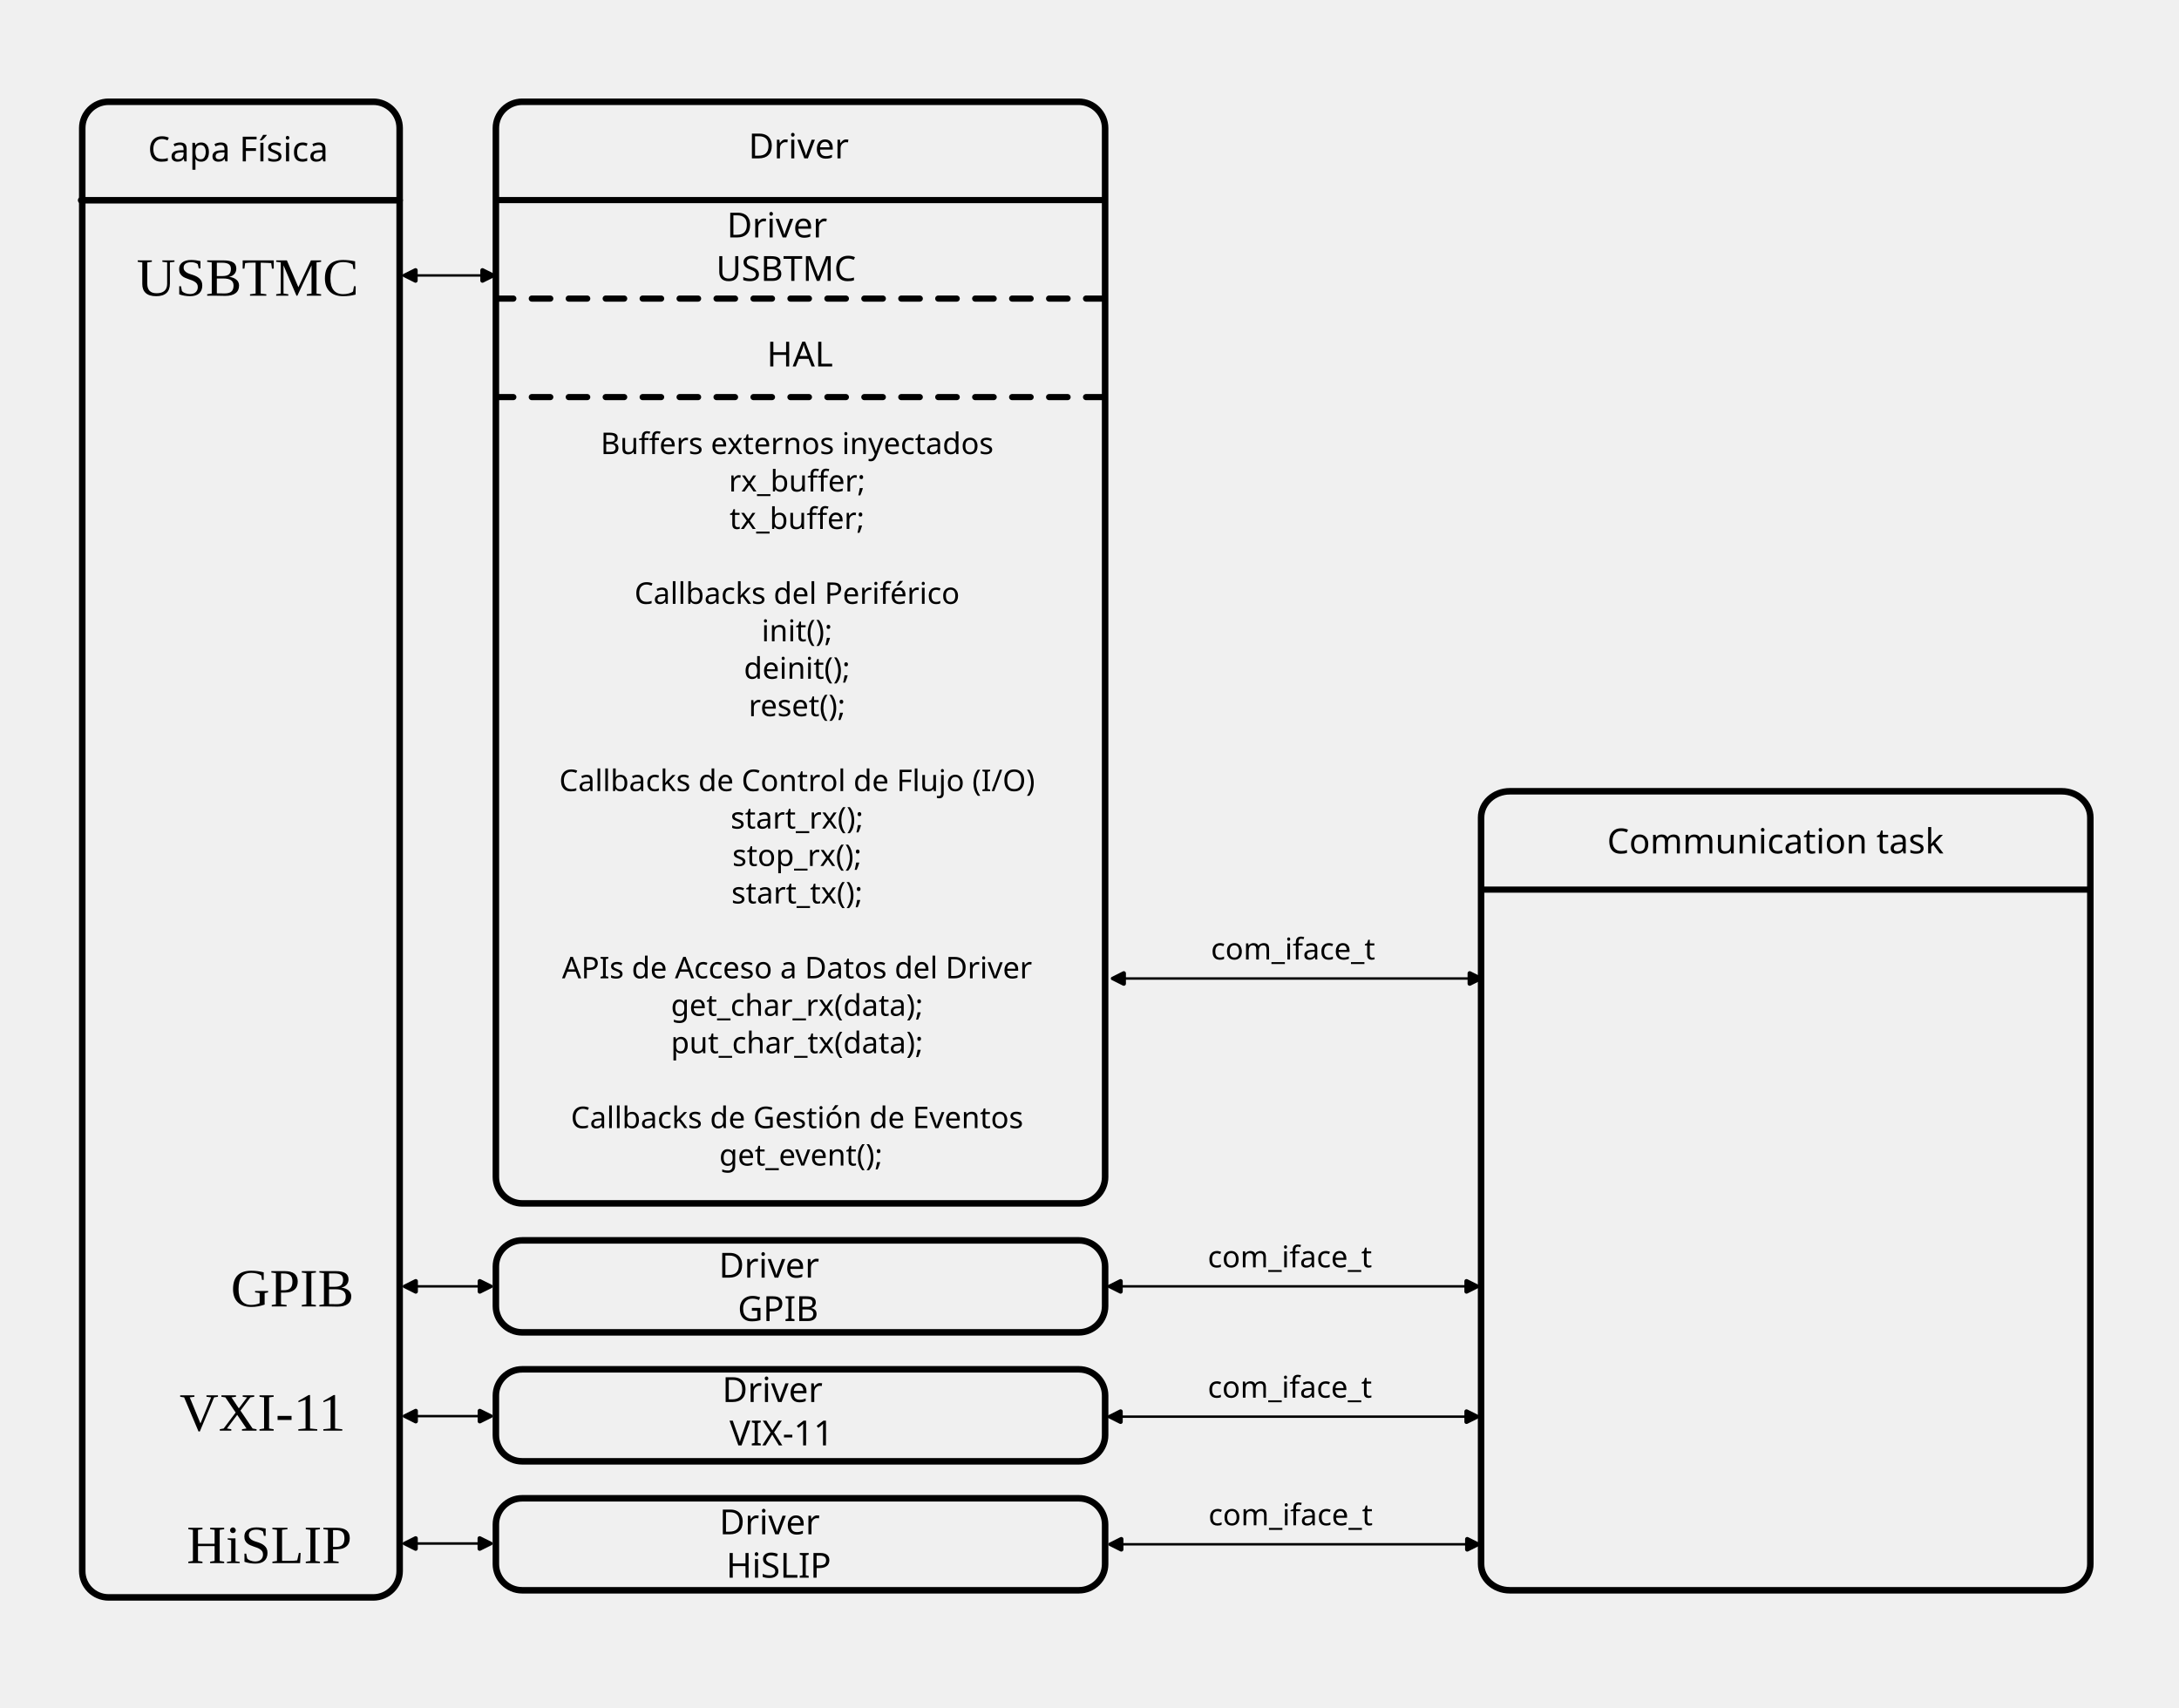
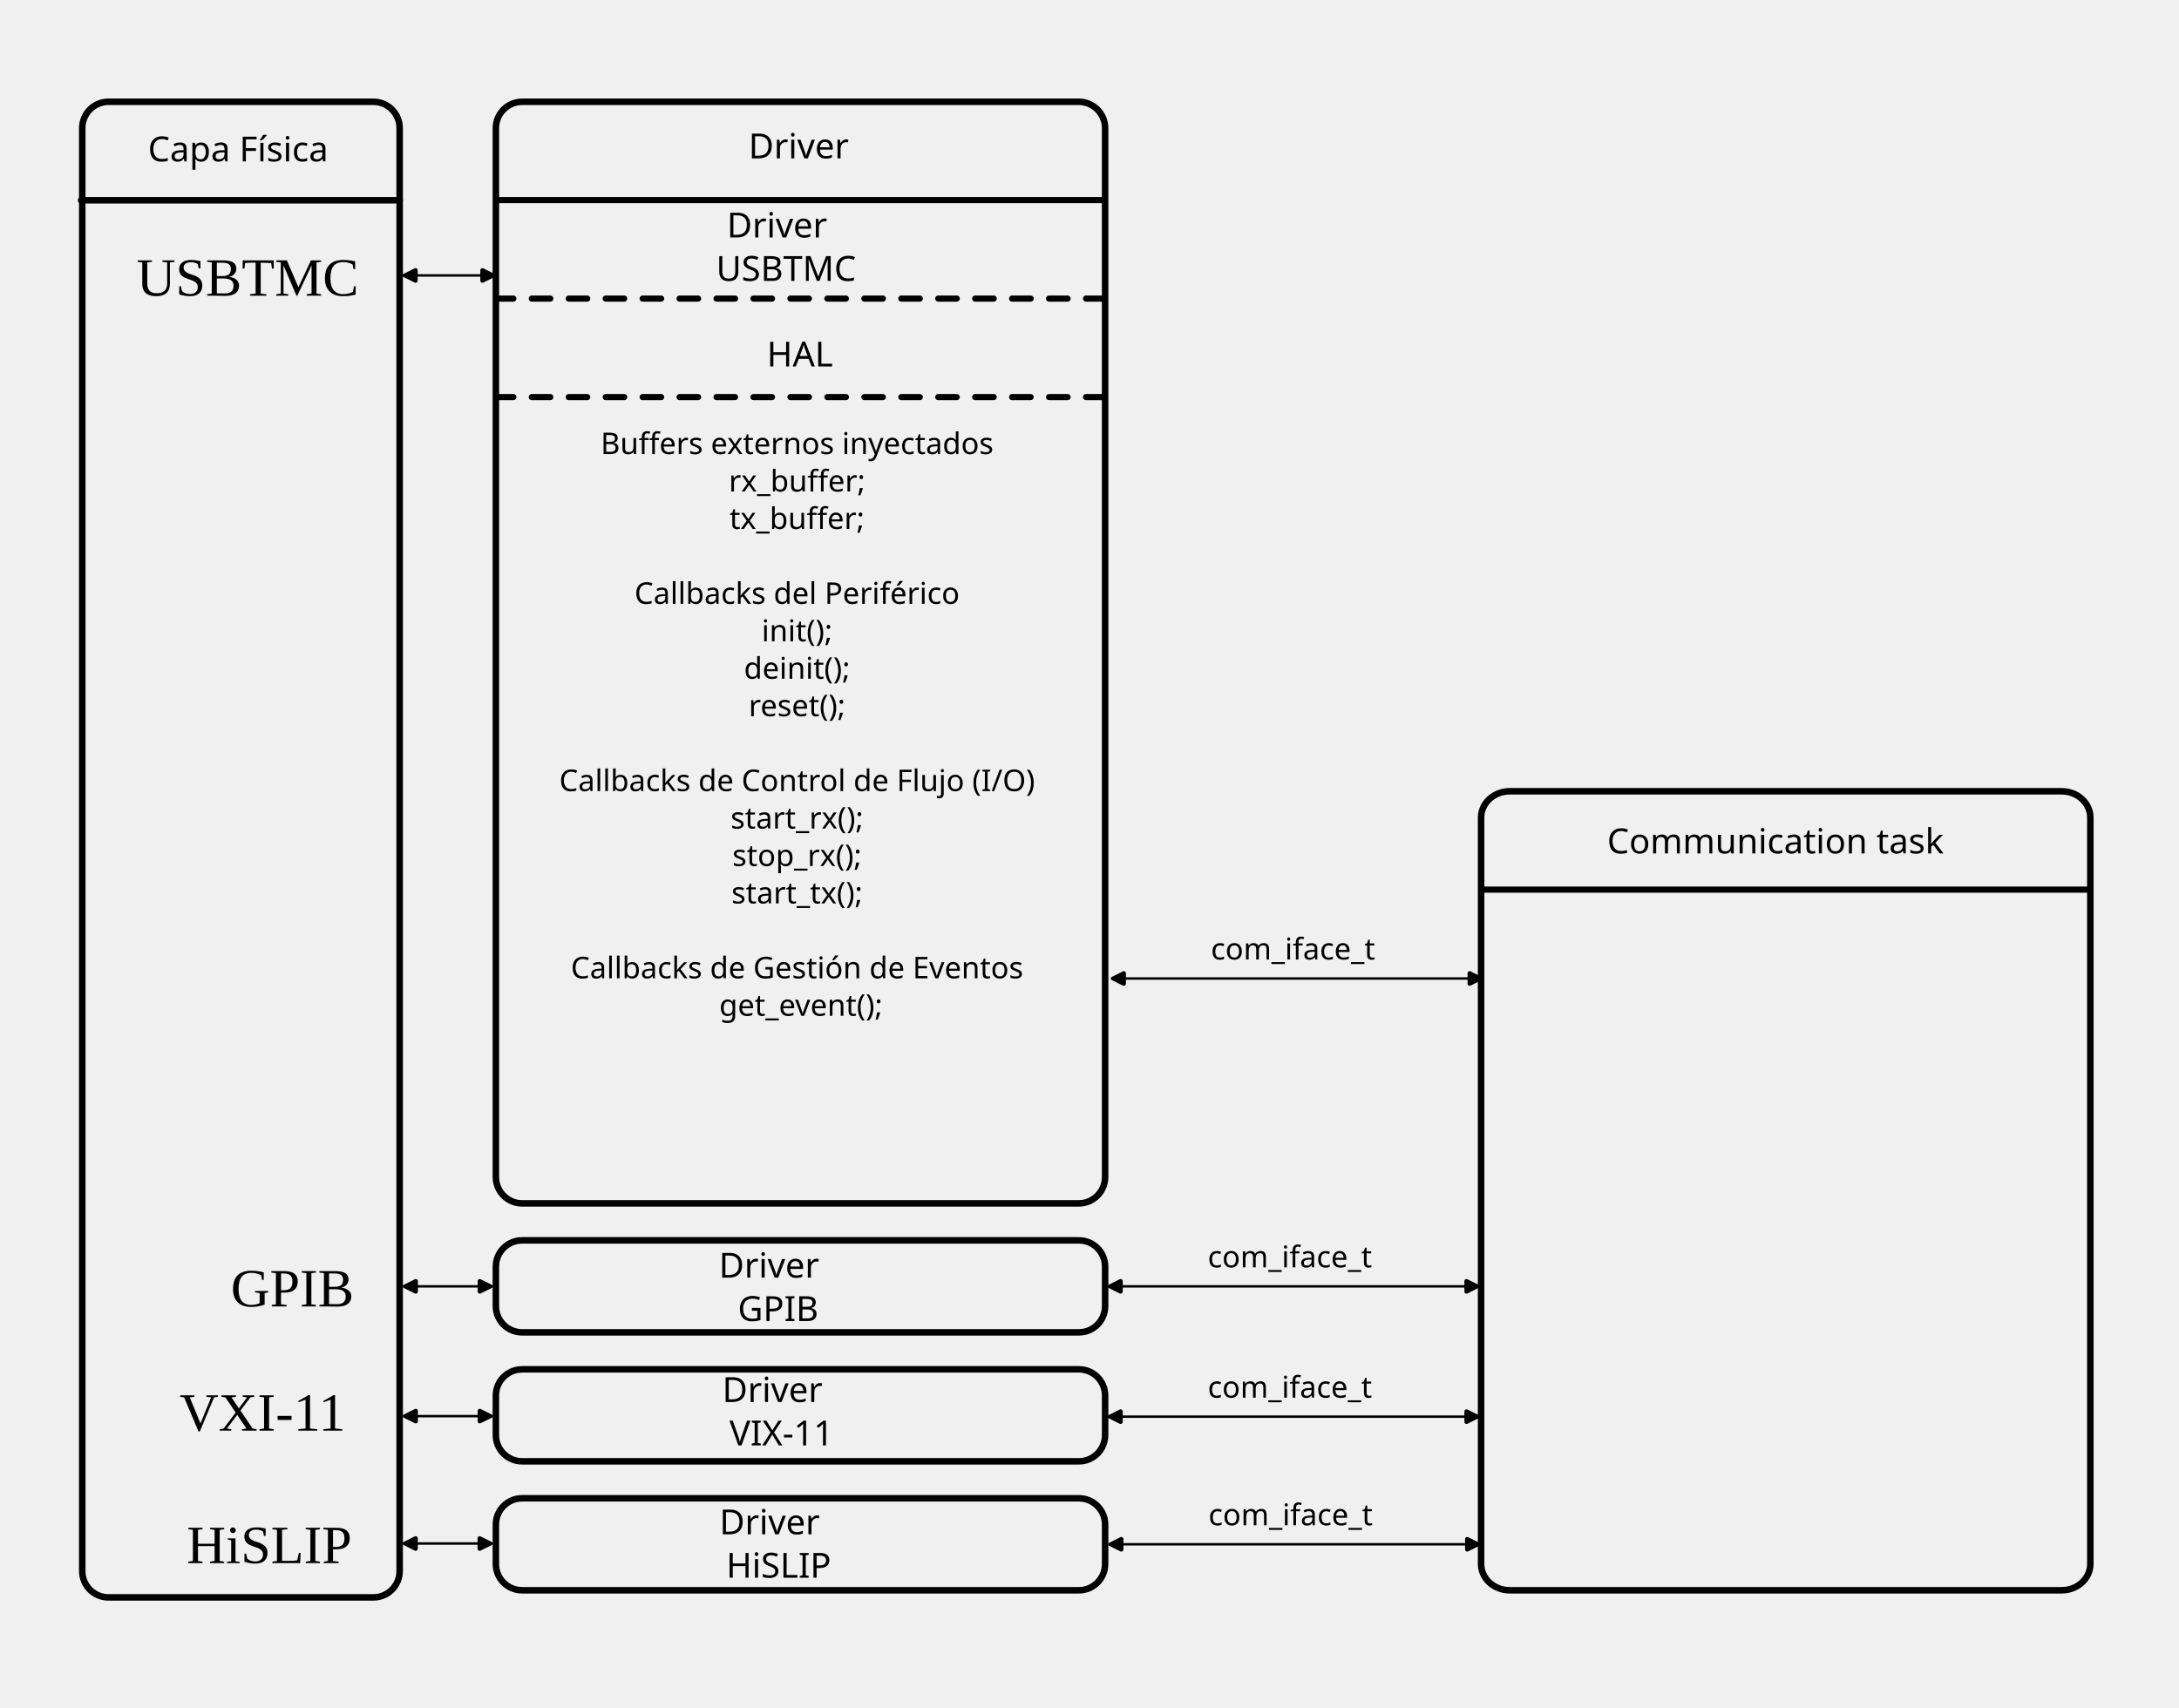
<svg xmlns="http://www.w3.org/2000/svg" width="88.467mm" height="69.356mm" viewBox="0 0 334.364 262.135" version="1.1" id="svg27">
  <defs id="defs1">
    <marker style="overflow:visible" id="RoundedArrow" refX="0" refY="0" orient="auto-start-reverse" markerWidth="1" markerHeight="1" viewBox="0 0 1 1" preserveAspectRatio="xMidYMid">
      <path transform="scale(0.7)" d="m -0.211,-4.106 6.422,3.211 a 1,1 90 0 1 0,1.789 L -0.211,4.106 A 1.236,1.236 31.717 0 1 -2,3 v -6 a 1.236,1.236 148.283 0 1 1.789,-1.106 z" style="fill:context-stroke;fill-rule:evenodd;stroke:none" id="path8" />
    </marker>
    <marker style="overflow:visible" id="marker32" refX="0" refY="0" orient="auto-start-reverse" markerWidth="1" markerHeight="1" viewBox="0 0 1 1" preserveAspectRatio="xMidYMid">
      <path transform="scale(0.7)" d="m -0.211,-4.106 6.422,3.211 a 1,1 90 0 1 0,1.789 L -0.211,4.106 A 1.236,1.236 31.717 0 1 -2,3 v -6 a 1.236,1.236 148.283 0 1 1.789,-1.106 z" style="fill:context-stroke;fill-rule:evenodd;stroke:none" id="path32" />
    </marker>
    <marker style="overflow:visible" id="marker32-1" refX="0" refY="0" orient="auto-start-reverse" markerWidth="1" markerHeight="1" viewBox="0 0 1 1" preserveAspectRatio="xMidYMid">
      <path transform="scale(0.7)" d="m -0.211,-4.106 6.422,3.211 a 1,1 90 0 1 0,1.789 L -0.211,4.106 A 1.236,1.236 31.717 0 1 -2,3 v -6 a 1.236,1.236 148.283 0 1 1.789,-1.106 z" style="fill:context-stroke;fill-rule:evenodd;stroke:none" id="path32-6" />
    </marker>
    <marker style="overflow:visible" id="RoundedArrow-2" refX="0" refY="0" orient="auto-start-reverse" markerWidth="1" markerHeight="1" viewBox="0 0 1 1" preserveAspectRatio="xMidYMid">
      <path transform="scale(0.7)" d="m -0.211,-4.106 6.422,3.211 a 1,1 90 0 1 0,1.789 L -0.211,4.106 A 1.236,1.236 31.717 0 1 -2,3 v -6 a 1.236,1.236 148.283 0 1 1.789,-1.106 z" style="fill:context-stroke;fill-rule:evenodd;stroke:none" id="path8-3" />
    </marker>
    <marker style="overflow:visible" id="RoundedArrow-9" refX="0" refY="0" orient="auto-start-reverse" markerWidth="1" markerHeight="1" viewBox="0 0 1 1" preserveAspectRatio="xMidYMid">
      <path transform="scale(0.7)" d="m -0.211,-4.106 6.422,3.211 a 1,1 90 0 1 0,1.789 L -0.211,4.106 A 1.236,1.236 31.717 0 1 -2,3 v -6 a 1.236,1.236 148.283 0 1 1.789,-1.106 z" style="fill:context-stroke;fill-rule:evenodd;stroke:none" id="path8-31" />
    </marker>
    <marker style="overflow:visible" id="marker32-9" refX="0" refY="0" orient="auto-start-reverse" markerWidth="1" markerHeight="1" viewBox="0 0 1 1" preserveAspectRatio="xMidYMid">
      <path transform="scale(0.7)" d="m -0.211,-4.106 6.422,3.211 a 1,1 90 0 1 0,1.789 L -0.211,4.106 A 1.236,1.236 31.717 0 1 -2,3 v -6 a 1.236,1.236 148.283 0 1 1.789,-1.106 z" style="fill:context-stroke;fill-rule:evenodd;stroke:none" id="path32-8" />
    </marker>
    <marker style="overflow:visible" id="RoundedArrow-9-2" refX="0" refY="0" orient="auto-start-reverse" markerWidth="1" markerHeight="1" viewBox="0 0 1 1" preserveAspectRatio="xMidYMid">
      <path transform="scale(0.7)" d="m -0.211,-4.106 6.422,3.211 a 1,1 90 0 1 0,1.789 L -0.211,4.106 A 1.236,1.236 31.717 0 1 -2,3 v -6 a 1.236,1.236 148.283 0 1 1.789,-1.106 z" style="fill:context-stroke;fill-rule:evenodd;stroke:none" id="path8-31-8" />
    </marker>
    <marker style="overflow:visible" id="marker32-9-6" refX="0" refY="0" orient="auto-start-reverse" markerWidth="1" markerHeight="1" viewBox="0 0 1 1" preserveAspectRatio="xMidYMid">
      <path transform="scale(0.7)" d="m -0.211,-4.106 6.422,3.211 a 1,1 90 0 1 0,1.789 L -0.211,4.106 A 1.236,1.236 31.717 0 1 -2,3 v -6 a 1.236,1.236 148.283 0 1 1.789,-1.106 z" style="fill:context-stroke;fill-rule:evenodd;stroke:none" id="path32-8-0" />
    </marker>
    <marker style="overflow:visible" id="RoundedArrow-9-6" refX="0" refY="0" orient="auto-start-reverse" markerWidth="1" markerHeight="1" viewBox="0 0 1 1" preserveAspectRatio="xMidYMid">
      <path transform="scale(0.7)" d="m -0.211,-4.106 6.422,3.211 a 1,1 90 0 1 0,1.789 L -0.211,4.106 A 1.236,1.236 31.717 0 1 -2,3 v -6 a 1.236,1.236 148.283 0 1 1.789,-1.106 z" style="fill:context-stroke;fill-rule:evenodd;stroke:none" id="path8-31-5" />
    </marker>
    <marker style="overflow:visible" id="marker32-9-0" refX="0" refY="0" orient="auto-start-reverse" markerWidth="1" markerHeight="1" viewBox="0 0 1 1" preserveAspectRatio="xMidYMid">
      <path transform="scale(0.7)" d="m -0.211,-4.106 6.422,3.211 a 1,1 90 0 1 0,1.789 L -0.211,4.106 A 1.236,1.236 31.717 0 1 -2,3 v -6 a 1.236,1.236 148.283 0 1 1.789,-1.106 z" style="fill:context-stroke;fill-rule:evenodd;stroke:none" id="path32-8-9" />
    </marker>
    <marker style="overflow:visible" id="RoundedArrow-2-1" refX="0" refY="0" orient="auto-start-reverse" markerWidth="1" markerHeight="1" viewBox="0 0 1 1" preserveAspectRatio="xMidYMid">
      <path transform="scale(0.7)" d="m -0.211,-4.106 6.422,3.211 a 1,1 90 0 1 0,1.789 L -0.211,4.106 A 1.236,1.236 31.717 0 1 -2,3 v -6 a 1.236,1.236 148.283 0 1 1.789,-1.106 z" style="fill:context-stroke;fill-rule:evenodd;stroke:none" id="path8-3-3" />
    </marker>
    <marker style="overflow:visible" id="marker32-1-8" refX="0" refY="0" orient="auto-start-reverse" markerWidth="1" markerHeight="1" viewBox="0 0 1 1" preserveAspectRatio="xMidYMid">
      <path transform="scale(0.7)" d="m -0.211,-4.106 6.422,3.211 a 1,1 90 0 1 0,1.789 L -0.211,4.106 A 1.236,1.236 31.717 0 1 -2,3 v -6 a 1.236,1.236 148.283 0 1 1.789,-1.106 z" style="fill:context-stroke;fill-rule:evenodd;stroke:none" id="path32-6-9" />
    </marker>
    <marker style="overflow:visible" id="RoundedArrow-2-6" refX="0" refY="0" orient="auto-start-reverse" markerWidth="1" markerHeight="1" viewBox="0 0 1 1" preserveAspectRatio="xMidYMid">
      <path transform="scale(0.7)" d="m -0.211,-4.106 6.422,3.211 a 1,1 90 0 1 0,1.789 L -0.211,4.106 A 1.236,1.236 31.717 0 1 -2,3 v -6 a 1.236,1.236 148.283 0 1 1.789,-1.106 z" style="fill:context-stroke;fill-rule:evenodd;stroke:none" id="path8-3-6" />
    </marker>
    <marker style="overflow:visible" id="marker32-1-1" refX="0" refY="0" orient="auto-start-reverse" markerWidth="1" markerHeight="1" viewBox="0 0 1 1" preserveAspectRatio="xMidYMid">
      <path transform="scale(0.7)" d="m -0.211,-4.106 6.422,3.211 a 1,1 90 0 1 0,1.789 L -0.211,4.106 A 1.236,1.236 31.717 0 1 -2,3 v -6 a 1.236,1.236 148.283 0 1 1.789,-1.106 z" style="fill:context-stroke;fill-rule:evenodd;stroke:none" id="path32-6-8" />
    </marker>
    <marker style="overflow:visible" id="RoundedArrow-2-8" refX="0" refY="0" orient="auto-start-reverse" markerWidth="1" markerHeight="1" viewBox="0 0 1 1" preserveAspectRatio="xMidYMid">
      <path transform="scale(0.7)" d="m -0.211,-4.106 6.422,3.211 a 1,1 90 0 1 0,1.789 L -0.211,4.106 A 1.236,1.236 31.717 0 1 -2,3 v -6 a 1.236,1.236 148.283 0 1 1.789,-1.106 z" style="fill:context-stroke;fill-rule:evenodd;stroke:none" id="path8-3-8" />
    </marker>
    <marker style="overflow:visible" id="marker32-1-2" refX="0" refY="0" orient="auto-start-reverse" markerWidth="1" markerHeight="1" viewBox="0 0 1 1" preserveAspectRatio="xMidYMid">
      <path transform="scale(0.7)" d="m -0.211,-4.106 6.422,3.211 a 1,1 90 0 1 0,1.789 L -0.211,4.106 A 1.236,1.236 31.717 0 1 -2,3 v -6 a 1.236,1.236 148.283 0 1 1.789,-1.106 z" style="fill:context-stroke;fill-rule:evenodd;stroke:none" id="path32-6-91" />
    </marker>
  </defs>
  <text x="20.941" y="45.414" font-size="8.282px" id="text1" style="stroke-width:1" transform="scale(1.000729,0.9992713)">USBTMC</text>
  <text x="35.391" y="200.659" font-size="8.282px" id="text2" style="stroke-width:1" transform="scale(1.000729,0.9992713)">GPIB</text>
  <text x="27.533" y="219.738" font-size="8.282px" id="text3" style="stroke-width:1" transform="scale(1.000729,0.9992713)">VXI-11</text>
  <text x="28.641" y="240.081" font-size="8.282px" id="text4" style="stroke-width:1" transform="scale(1.000729,0.9992713)">HiSLIP</text>
  <text x="36.509" y="24.789" text-anchor="middle" font-size="6.902px" id="text5-3" style="font-style:normal;font-variant:normal;font-weight:normal;font-stretch:normal;font-size:5.333px;font-family:sans-serif;-inkscape-font-specification:'sans-serif, Normal';font-variant-ligatures:normal;font-variant-caps:normal;font-variant-numeric:normal;font-variant-east-asian:normal;text-anchor:middle;stroke-width:1" transform="scale(1.000729,0.9992713)">Capa Física</text>
  <path style="fill:#501616;fill-rule:evenodd;stroke:#000000;stroke-width:0.378;stroke-linecap:round;stroke-linejoin:bevel;stroke-miterlimit:0;stroke-dasharray:none;stroke-dashoffset:0;stroke-opacity:1;marker-start:url(#RoundedArrow);marker-end:url(#marker32);paint-order:fill markers stroke" d="M 63.56,42.275 H 74.231" id="path31" />
  <path style="fill:#501616;fill-rule:evenodd;stroke:#000000;stroke-width:0.378;stroke-linecap:round;stroke-linejoin:bevel;stroke-miterlimit:0;stroke-dasharray:none;stroke-dashoffset:0;stroke-opacity:1;marker-start:url(#RoundedArrow-9);marker-end:url(#marker32-9);paint-order:fill markers stroke" d="M 63.595,197.43 H 73.824" id="path31-5" />
  <path style="fill:#501616;fill-rule:evenodd;stroke:#000000;stroke-width:0.378;stroke-linecap:round;stroke-linejoin:bevel;stroke-miterlimit:0;stroke-dasharray:none;stroke-dashoffset:0;stroke-opacity:1;marker-start:url(#RoundedArrow-9-2);marker-end:url(#marker32-9-6);paint-order:fill markers stroke" d="M 63.595,217.345 H 73.824" id="path31-5-4" />
  <path style="fill:#501616;fill-rule:evenodd;stroke:#000000;stroke-width:0.378;stroke-linecap:round;stroke-linejoin:bevel;stroke-miterlimit:0;stroke-dasharray:none;stroke-dashoffset:0;stroke-opacity:1;marker-start:url(#RoundedArrow-9-6);marker-end:url(#marker32-9-0);paint-order:fill markers stroke" d="M 63.579,236.897 H 73.808" id="path31-5-0" />
  <text x="198.278" y="147.368" text-anchor="middle" font-size="20px" id="text5-0-5" style="font-style:normal;font-variant:normal;font-weight:normal;font-stretch:normal;font-size:4.601px;font-family:sans-serif;-inkscape-font-specification:'sans-serif, Normal';font-variant-ligatures:normal;font-variant-caps:normal;font-variant-numeric:normal;font-variant-east-asian:normal;text-anchor:middle;stroke-width:1" transform="scale(1.000729,0.9992713)">
    <tspan id="tspan48" x="198.278" y="147.368" style="stroke-width:1">com_iface_t</tspan>
  </text>
  <rect x="76.091" y="15.618" width="93.488" height="169.079" fill="#ffffff" stroke="#000000" id="rect4" ry="4.051" style="fill:none;stroke-width:1" />
  <text x="122.474" y="24.322" text-anchor="middle" font-size="6.902px" id="text5" style="font-style:normal;font-variant:normal;font-weight:normal;font-stretch:normal;font-size:5.333px;font-family:sans-serif;-inkscape-font-specification:'sans-serif, Normal';font-variant-ligatures:normal;font-variant-caps:normal;font-variant-numeric:normal;font-variant-east-asian:normal;stroke-width:1" transform="scale(1.000729,0.9992713)">Driver</text>
  <text x="272.242" y="131.082" text-anchor="middle" font-size="6.902px" id="text5-4" style="font-style:normal;font-variant:normal;font-weight:normal;font-stretch:normal;font-size:5.333px;font-family:sans-serif;-inkscape-font-specification:'sans-serif, Normal';font-variant-ligatures:normal;font-variant-caps:normal;font-variant-numeric:normal;font-variant-east-asian:normal;stroke-width:1" transform="scale(1.000729,0.9992713)">Communication task</text>
  <text x="122.663" y="56.287" text-anchor="middle" font-size="20px" id="text5-0" style="font-style:normal;font-variant:normal;font-weight:normal;font-stretch:normal;font-size:5.333px;font-family:sans-serif;-inkscape-font-specification:'sans-serif, Normal';font-variant-ligatures:normal;font-variant-caps:normal;font-variant-numeric:normal;font-variant-east-asian:normal;text-anchor:middle;stroke-width:1" transform="scale(1.000729,0.9992713)">
    <tspan id="tspan29" x="122.663" y="56.287" style="font-style:normal;font-variant:normal;font-weight:normal;font-stretch:normal;font-size:5.333px;font-family:sans-serif;-inkscape-font-specification:'sans-serif, Normal';font-variant-ligatures:normal;font-variant-caps:normal;font-variant-numeric:normal;font-variant-east-asian:normal;stroke-width:1">HAL</tspan>
  </text>
  <path style="fill:none;fill-rule:evenodd;stroke:#000000;stroke-width:0.945;stroke-linecap:round;stroke-linejoin:bevel;stroke-miterlimit:0;stroke-dasharray:2.835, 2.835;stroke-dashoffset:0;stroke-opacity:1;paint-order:fill markers stroke" d="M 169.488,45.827 H 76.182" id="path27" />
  <path style="fill:none;fill-rule:evenodd;stroke:#000000;stroke-width:0.945;stroke-linecap:round;stroke-linejoin:bevel;stroke-miterlimit:0;stroke-dasharray:2.835, 2.835;stroke-dashoffset:0;stroke-opacity:1;paint-order:fill markers stroke" d="M 169.488,60.945 H 76.182" id="path27-3" />
  <path style="fill:#501616;fill-rule:evenodd;stroke:#000000;stroke-width:0.945;stroke-linecap:round;stroke-linejoin:bevel;stroke-miterlimit:0;stroke-dasharray:none;stroke-dashoffset:0;stroke-opacity:1;paint-order:fill markers stroke" d="M 76.183,30.709 H 169.486" id="path30" />
  <path style="fill:#501616;fill-rule:evenodd;stroke:#000000;stroke-width:0.945;stroke-linecap:round;stroke-linejoin:bevel;stroke-miterlimit:0;stroke-dasharray:none;stroke-dashoffset:0;stroke-opacity:1;paint-order:fill markers stroke" d="m 227.484,136.536 h 93.303" id="path30-6" />
  <text xml:space="preserve" style="font-style:normal;font-variant:normal;font-weight:normal;font-stretch:normal;font-size:5.333px;line-height:1.25;font-family:sans-serif;-inkscape-font-specification:'sans-serif, Normal';font-variant-ligatures:normal;font-variant-caps:normal;font-variant-numeric:normal;font-variant-east-asian:normal;text-align:center;letter-spacing:0px;word-spacing:0px;text-anchor:middle;stroke-width:1" x="122.618" y="36.472" id="text37-6" transform="scale(1.000729,0.9992713)">
    <tspan id="tspan42" x="122.618" y="36.472" style="font-style:normal;font-variant:normal;font-weight:normal;font-stretch:normal;font-size:5.333px;font-family:sans-serif;-inkscape-font-specification:'sans-serif, Normal';font-variant-ligatures:normal;font-variant-caps:normal;font-variant-numeric:normal;font-variant-east-asian:normal;stroke-width:1">Driver</tspan>
    <tspan id="tspan43" x="122.618" y="43.139" style="font-style:normal;font-variant:normal;font-weight:normal;font-stretch:normal;font-size:5.333px;font-family:sans-serif;-inkscape-font-specification:'sans-serif, Normal';font-variant-ligatures:normal;font-variant-caps:normal;font-variant-numeric:normal;font-variant-east-asian:normal;stroke-width:1">USBTMC</tspan>
  </text>
  <text xml:space="preserve" style="font-style:normal;font-variant:normal;font-weight:normal;font-stretch:normal;font-size:5.333px;line-height:1.25;font-family:sans-serif;-inkscape-font-specification:'sans-serif, Normal';font-variant-ligatures:normal;font-variant-caps:normal;font-variant-numeric:normal;font-variant-east-asian:normal;text-align:center;letter-spacing:0px;word-spacing:0px;text-anchor:middle;stroke-width:1" x="121.393" y="196.233" id="text37-6-1" transform="scale(1.000729,0.9992713)">
    <tspan id="tspan42-2" x="121.393" y="196.233" style="font-style:normal;font-variant:normal;font-weight:normal;font-stretch:normal;font-size:5.333px;font-family:sans-serif;-inkscape-font-specification:'sans-serif, Normal';font-variant-ligatures:normal;font-variant-caps:normal;font-variant-numeric:normal;font-variant-east-asian:normal;stroke-width:1">Driver</tspan>
    <tspan id="tspan43-3" x="121.393" y="202.9" style="font-style:normal;font-variant:normal;font-weight:normal;font-stretch:normal;font-size:5.333px;font-family:sans-serif;-inkscape-font-specification:'sans-serif, Normal';font-variant-ligatures:normal;font-variant-caps:normal;font-variant-numeric:normal;font-variant-east-asian:normal;stroke-width:1">GPIB</tspan>
  </text>
  <text xml:space="preserve" style="font-style:normal;font-variant:normal;font-weight:normal;font-stretch:normal;font-size:5.333px;line-height:1.25;font-family:sans-serif;-inkscape-font-specification:'sans-serif, Normal';font-variant-ligatures:normal;font-variant-caps:normal;font-variant-numeric:normal;font-variant-east-asian:normal;text-align:center;letter-spacing:0px;word-spacing:0px;text-anchor:middle;stroke-width:1" x="121.914" y="215.335" id="text37-6-1-1" transform="scale(1.000729,0.9992713)">
    <tspan id="tspan42-2-1" x="121.914" y="215.335" style="font-style:normal;font-variant:normal;font-weight:normal;font-stretch:normal;font-size:5.333px;font-family:sans-serif;-inkscape-font-specification:'sans-serif, Normal';font-variant-ligatures:normal;font-variant-caps:normal;font-variant-numeric:normal;font-variant-east-asian:normal;stroke-width:1">Driver</tspan>
    <tspan id="tspan43-3-3" x="121.914" y="222.002" style="font-style:normal;font-variant:normal;font-weight:normal;font-stretch:normal;font-size:5.333px;font-family:sans-serif;-inkscape-font-specification:'sans-serif, Normal';font-variant-ligatures:normal;font-variant-caps:normal;font-variant-numeric:normal;font-variant-east-asian:normal;stroke-width:1">VIX-11</tspan>
  </text>
  <text xml:space="preserve" style="font-style:normal;font-variant:normal;font-weight:normal;font-stretch:normal;font-size:5.333px;line-height:1.25;font-family:sans-serif;-inkscape-font-specification:'sans-serif, Normal';font-variant-ligatures:normal;font-variant-caps:normal;font-variant-numeric:normal;font-variant-east-asian:normal;text-align:center;letter-spacing:0px;word-spacing:0px;text-anchor:middle;stroke-width:1" x="121.483" y="235.653" id="text37-6-1-4" transform="scale(1.000729,0.9992713)">
    <tspan id="tspan42-2-2" x="121.483" y="235.653" style="font-style:normal;font-variant:normal;font-weight:normal;font-stretch:normal;font-size:5.333px;font-family:sans-serif;-inkscape-font-specification:'sans-serif, Normal';font-variant-ligatures:normal;font-variant-caps:normal;font-variant-numeric:normal;font-variant-east-asian:normal;stroke-width:1">Driver</tspan>
    <tspan id="tspan43-3-7" x="121.483" y="242.32" style="font-style:normal;font-variant:normal;font-weight:normal;font-stretch:normal;font-size:5.333px;font-family:sans-serif;-inkscape-font-specification:'sans-serif, Normal';font-variant-ligatures:normal;font-variant-caps:normal;font-variant-numeric:normal;font-variant-east-asian:normal;stroke-width:1">HiSLIP</tspan>
  </text>
  <text x="122.819" y="69.739" text-anchor="middle" font-size="20px" id="text5-0-5-1" style="font-style:normal;font-variant:normal;font-weight:normal;font-stretch:normal;font-size:4.601px;font-family:sans-serif;-inkscape-font-specification:'sans-serif, Normal';font-variant-ligatures:normal;font-variant-caps:normal;font-variant-numeric:normal;font-variant-east-asian:normal;text-anchor:middle;stroke-width:1" transform="scale(1.000729,0.9992713)">
    <tspan x="122.819" y="69.739" style="stroke-width:1" id="tspan30">Buffers externos inyectados</tspan>
    <tspan x="122.819" y="75.491" style="stroke-width:1" id="tspan31">rx_buffer;</tspan>
    <tspan x="122.819" y="81.242" style="stroke-width:1" id="tspan8">tx_buffer;</tspan>
    <tspan x="122.819" y="86.994" style="stroke-width:1" id="tspan9" />
    <tspan x="122.819" y="92.746" style="stroke-width:1" id="tspan10">Callbacks del Periférico</tspan>
    <tspan x="122.819" y="98.497" style="stroke-width:1" id="tspan11">init();</tspan>
    <tspan x="122.819" y="104.249" style="stroke-width:1" id="tspan12">deinit();</tspan>
    <tspan x="122.819" y="110.001" style="stroke-width:1" id="tspan13">reset();</tspan>
    <tspan x="122.819" y="115.752" style="stroke-width:1" id="tspan14" />
    <tspan x="122.819" y="121.504" style="stroke-width:1" id="tspan16">Callbacks de Control de Flujo (I/O)</tspan>
    <tspan x="122.819" y="127.256" style="stroke-width:1" id="tspan27">start_rx();</tspan>
    <tspan x="122.819" y="133.008" style="stroke-width:1" id="tspan17">stop_rx();</tspan>
    <tspan x="122.819" y="138.759" style="stroke-width:1" id="tspan18">start_tx();</tspan>
-     <tspan x="122.819" y="144.511" style="stroke-width:1" id="tspan19" />
-     <tspan x="122.819" y="150.263" style="stroke-width:1" id="tspan20">APIs de Acceso a Datos del Driver</tspan>
-     <tspan x="122.819" y="156.014" style="stroke-width:1" id="tspan21">get_char_rx(data);</tspan>
-     <tspan x="122.819" y="161.766" style="stroke-width:1" id="tspan22">put_char_tx(data);</tspan>
-     <tspan x="122.819" y="167.518" style="stroke-width:1" id="tspan23" />
-     <tspan x="122.819" y="173.269" style="stroke-width:1" id="tspan26">Callbacks de Gestión de Eventos</tspan>
-     <tspan x="122.819" y="179.021" style="stroke-width:1" id="tspan28">get_event();</tspan>
+     <tspan x="122.819" y="144.511" style="stroke-width:1" id="tspan23" />
+     <tspan x="122.819" y="150.263" style="stroke-width:1" id="tspan26">Callbacks de Gestión de Eventos</tspan>
+     <tspan x="122.819" y="156.014" style="stroke-width:1" id="tspan28">get_event();</tspan>
  </text>
  <path style="fill:#501616;fill-rule:evenodd;stroke:#000000;stroke-width:0.378;stroke-linecap:round;stroke-linejoin:round;stroke-miterlimit:0;stroke-dasharray:none;stroke-dashoffset:0;stroke-opacity:1;marker-start:url(#RoundedArrow-2);marker-end:url(#marker32-1);paint-order:fill markers stroke" d="m 172.243,150.177 h 53.483" id="path43" />
  <text x="197.788" y="194.656" text-anchor="middle" font-size="20px" id="text5-0-5-4" style="font-style:normal;font-variant:normal;font-weight:normal;font-stretch:normal;font-size:4.601px;font-family:sans-serif;-inkscape-font-specification:'sans-serif, Normal';font-variant-ligatures:normal;font-variant-caps:normal;font-variant-numeric:normal;font-variant-east-asian:normal;text-anchor:middle;stroke-width:1" transform="scale(1.000729,0.9992713)">
    <tspan id="tspan48-4" x="197.788" y="194.656" style="stroke-width:1">com_iface_t</tspan>
  </text>
  <path style="fill:#501616;fill-rule:evenodd;stroke:#000000;stroke-width:0.378;stroke-linecap:round;stroke-linejoin:round;stroke-miterlimit:0;stroke-dasharray:none;stroke-dashoffset:0;stroke-opacity:1;marker-start:url(#RoundedArrow-2-1);marker-end:url(#marker32-1-8);paint-order:fill markers stroke" d="m 171.752,197.43 h 53.483" id="path43-6" />
  <text x="197.788" y="214.667" text-anchor="middle" font-size="20px" id="text5-0-5-9" style="font-style:normal;font-variant:normal;font-weight:normal;font-stretch:normal;font-size:4.601px;font-family:sans-serif;-inkscape-font-specification:'sans-serif, Normal';font-variant-ligatures:normal;font-variant-caps:normal;font-variant-numeric:normal;font-variant-east-asian:normal;text-anchor:middle;stroke-width:1" transform="scale(1.000729,0.9992713)">
    <tspan id="tspan48-6" x="197.788" y="214.667" style="stroke-width:1">com_iface_t</tspan>
  </text>
  <path style="fill:#501616;fill-rule:evenodd;stroke:#000000;stroke-width:0.378;stroke-linecap:round;stroke-linejoin:round;stroke-miterlimit:0;stroke-dasharray:none;stroke-dashoffset:0;stroke-opacity:1;marker-start:url(#RoundedArrow-2-6);marker-end:url(#marker32-1-1);paint-order:fill markers stroke" d="m 171.752,217.427 h 53.483" id="path43-3" />
  <text x="197.897" y="234.271" text-anchor="middle" font-size="20px" id="text5-0-5-5" style="font-style:normal;font-variant:normal;font-weight:normal;font-stretch:normal;font-size:4.601px;font-family:sans-serif;-inkscape-font-specification:'sans-serif, Normal';font-variant-ligatures:normal;font-variant-caps:normal;font-variant-numeric:normal;font-variant-east-asian:normal;text-anchor:middle;stroke-width:1" transform="scale(1.000729,0.9992713)">
    <tspan id="tspan48-9" x="197.897" y="234.271" style="stroke-width:1">com_iface_t</tspan>
  </text>
  <path style="fill:#501616;fill-rule:evenodd;stroke:#000000;stroke-width:0.378;stroke-linecap:round;stroke-linejoin:round;stroke-miterlimit:0;stroke-dasharray:none;stroke-dashoffset:0;stroke-opacity:1;marker-start:url(#RoundedArrow-2-8);marker-end:url(#marker32-1-2);paint-order:fill markers stroke" d="m 171.861,237.016 h 53.483" id="path43-8" />
  <rect style="fill:none;fill-rule:evenodd;stroke:#000000;stroke-width:1;stroke-linecap:round;stroke-linejoin:round;stroke-miterlimit:0;stroke-dasharray:none;stroke-dashoffset:0;stroke-opacity:1;paint-order:fill markers stroke" id="rect54" width="48.706" height="229.551" x="12.619" y="15.618" ry="4.038" />
  <path style="fill:none;fill-rule:evenodd;stroke:#000000;stroke-width:1;stroke-linecap:round;stroke-linejoin:round;stroke-miterlimit:0;stroke-dasharray:none;stroke-dashoffset:0;stroke-opacity:1;paint-order:fill markers stroke" d="M 12.447,30.736 H 61.326" id="path55" />
  <rect x="76.091" y="190.371" width="93.488" height="14.118" fill="#ffffff" stroke="#000000" id="rect4-1" ry="4.027" style="fill:none;stroke-width:1" />
  <rect x="227.272" y="121.445" width="93.488" height="122.63" fill="#ffffff" stroke="#000000" id="rect4-1-7" ry="4.04" style="fill:none;stroke-width:1" rx="4.399" />
  <rect x="76.091" y="210.164" width="93.488" height="14.118" fill="#ffffff" stroke="#000000" id="rect4-1-2" ry="4.027" style="fill:none;stroke-width:1" />
  <rect x="76.091" y="229.957" width="93.488" height="14.118" fill="#ffffff" stroke="#000000" id="rect4-1-5" ry="4.027" style="fill:none;stroke-width:1" />
</svg>
